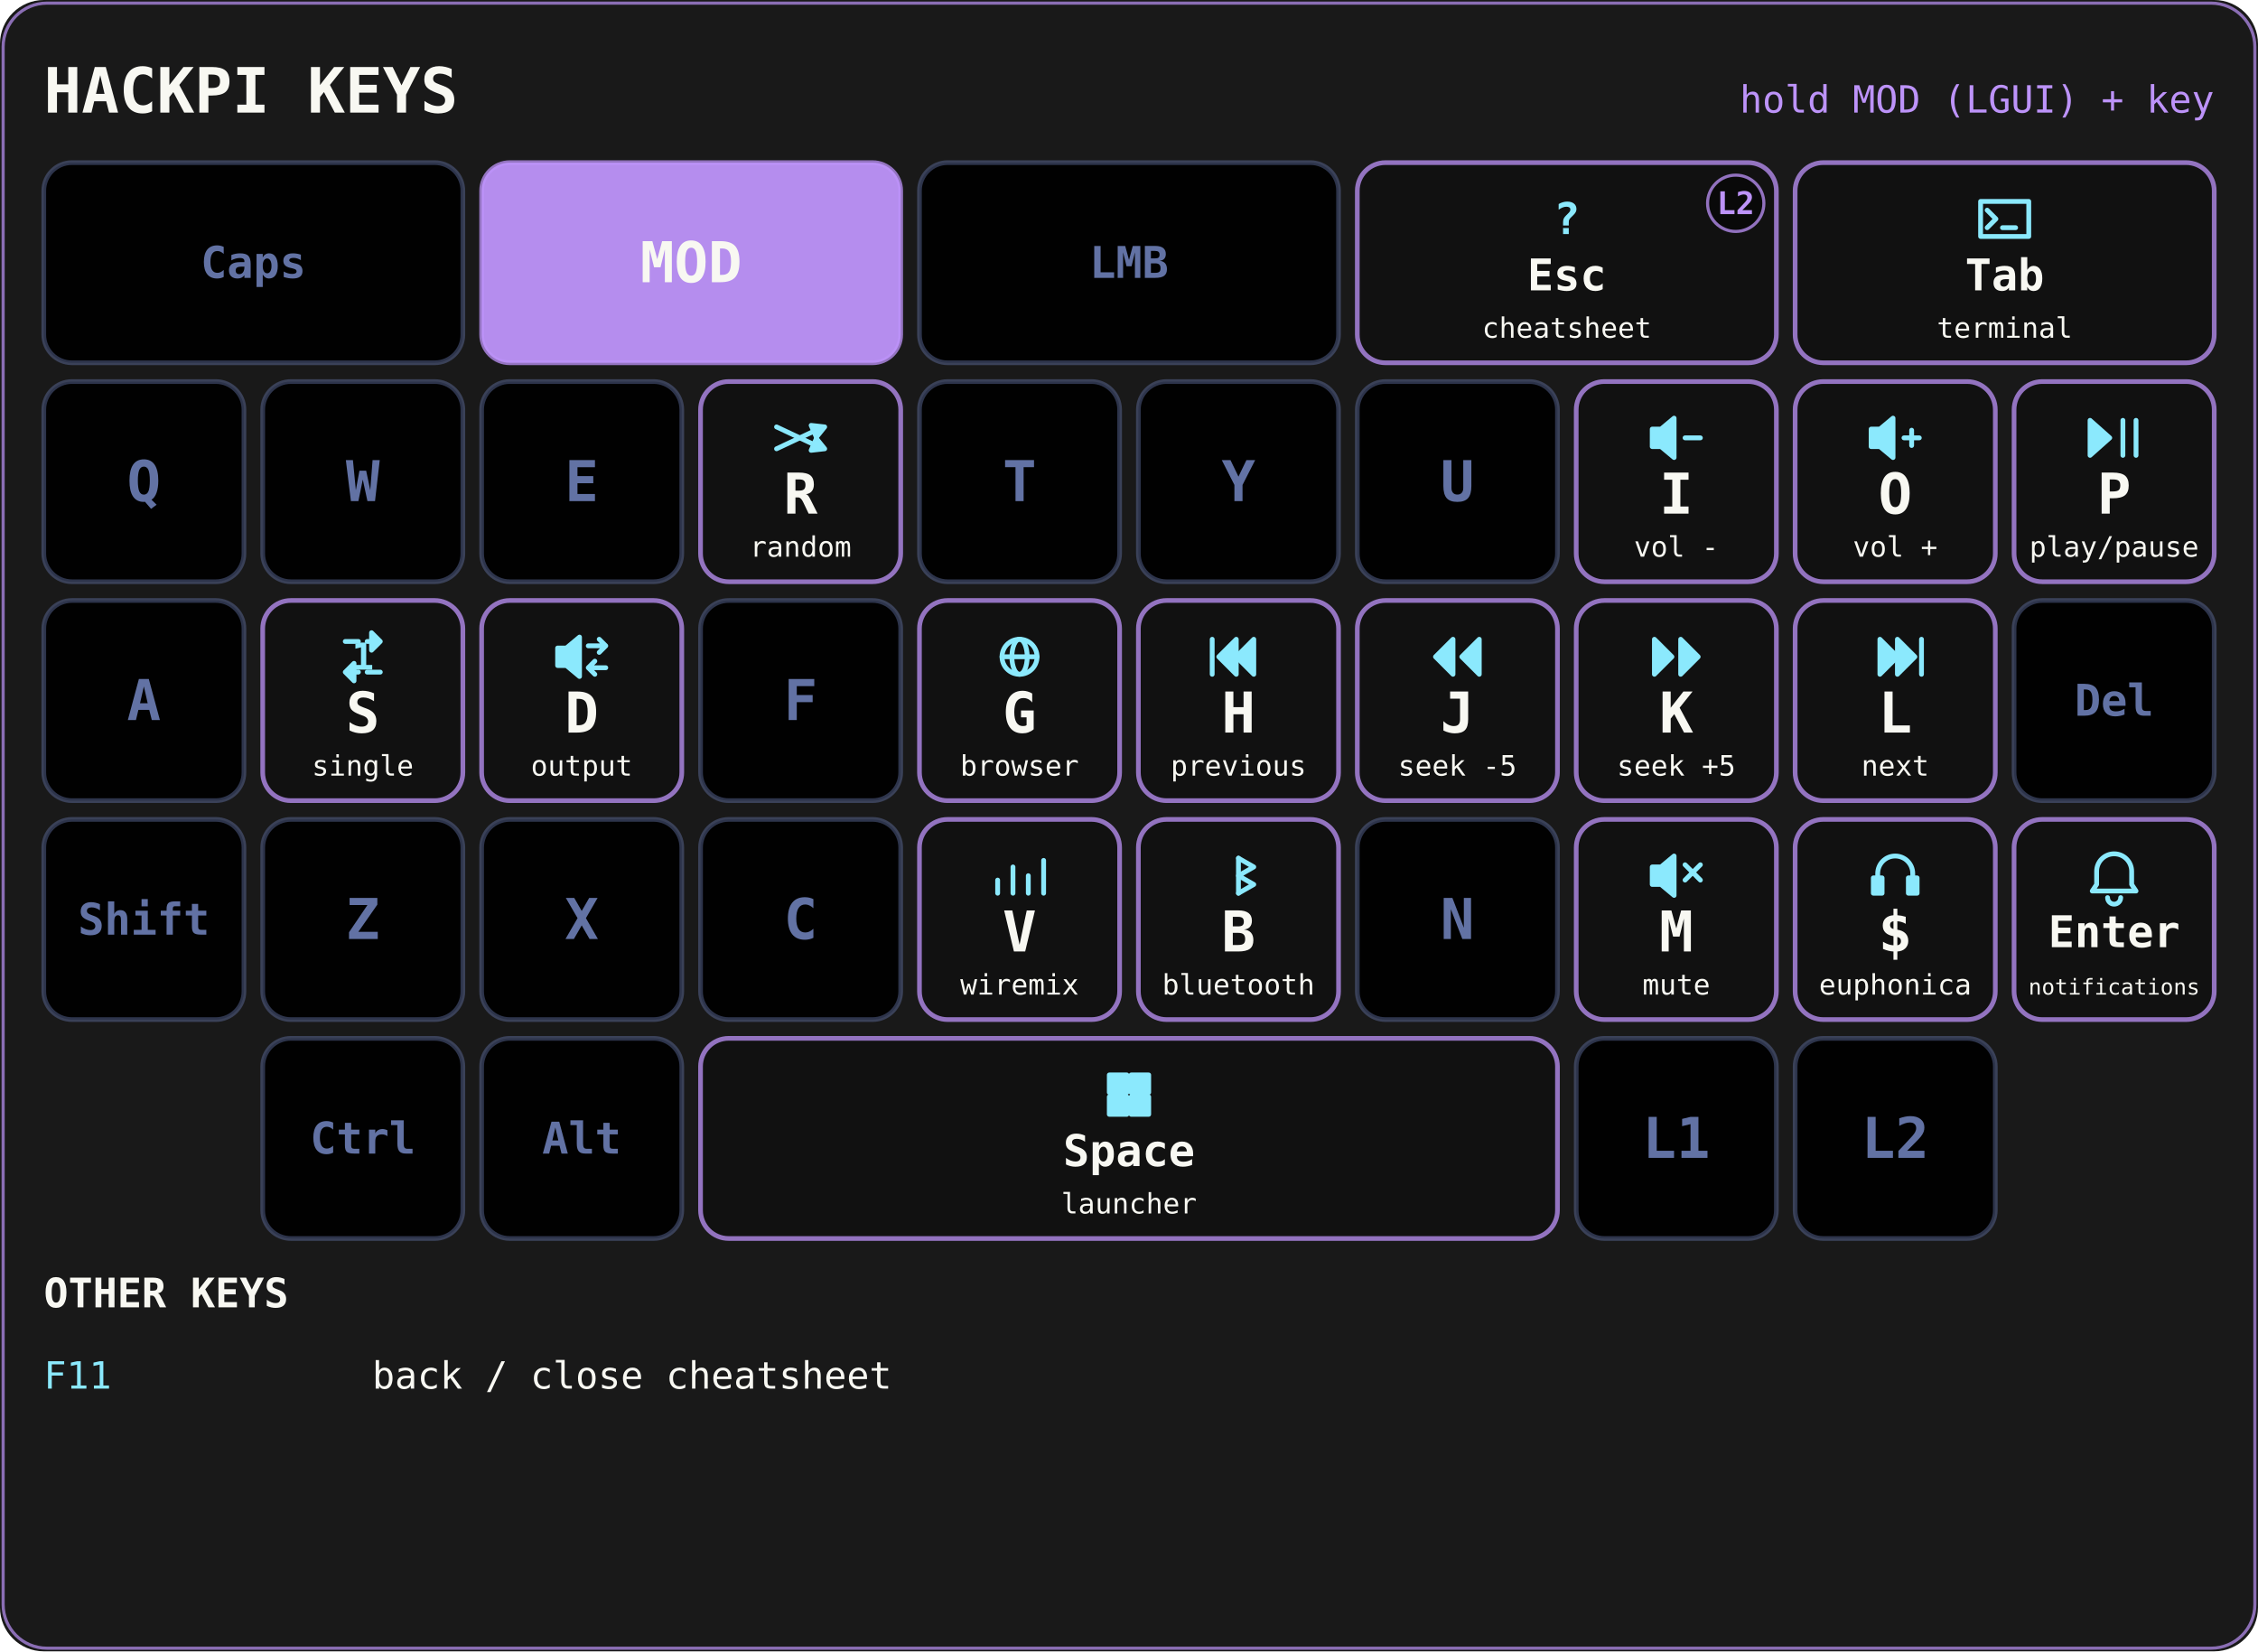
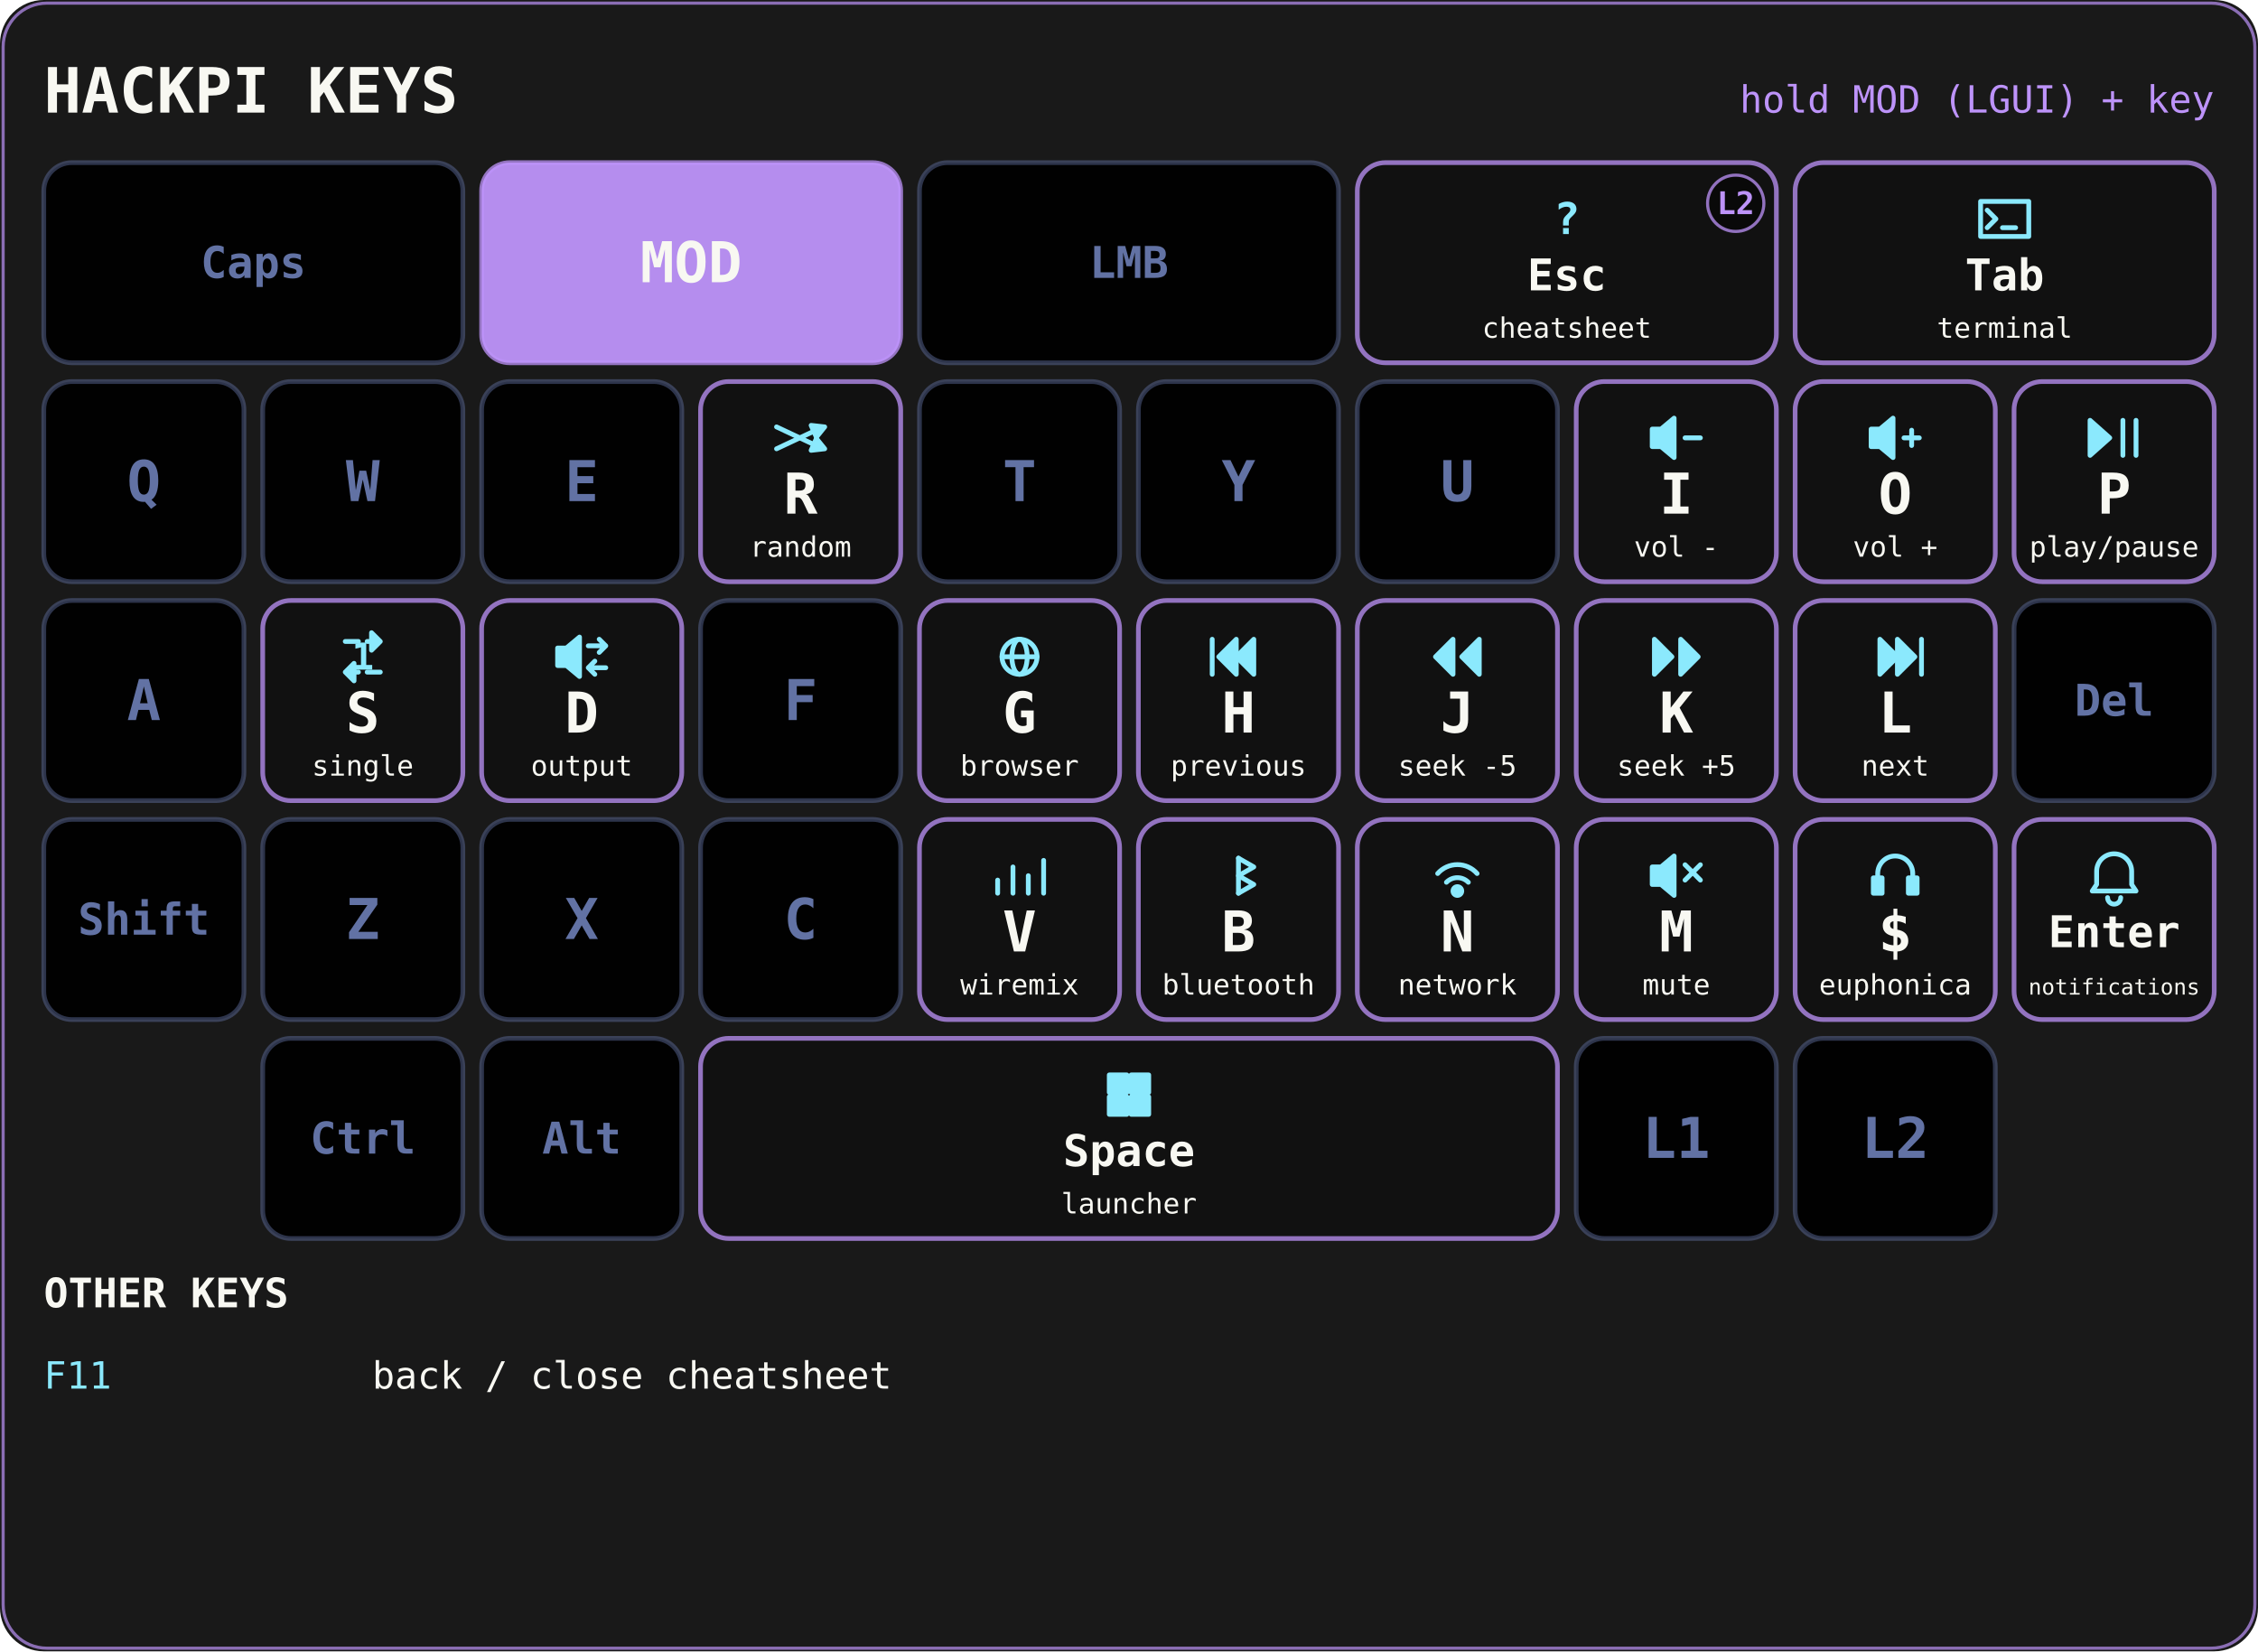
<svg xmlns="http://www.w3.org/2000/svg" width="722" height="528" viewBox="0 0 722 528" font-family="JetBrains Mono, monospace">
  <rect width="722" height="528" rx="14" fill="#000000" fill-opacity="0.9" />
  <rect x="1" y="1" width="720" height="526" rx="14" fill="none" stroke="#bd93f9" stroke-opacity="0.70" stroke-width="1" />
  <text x="14" y="36" font-size="20" font-weight="bold" fill="#f8f8f2">HACKPI KEYS</text>
  <text x="708" y="36" font-size="12" fill="#bd93f9" text-anchor="end">hold MOD (LGUI) + key</text>
  <rect x="14" y="52" width="134" height="64" rx="9" fill="#000000" fill-opacity="0.95" stroke="#6272a4" stroke-opacity="0.45" stroke-width="1.5" />
  <text x="81.0" y="84.0" font-size="14" font-weight="bold" fill="#6272a4" text-anchor="middle" dominant-baseline="central">Caps</text>
  <rect x="154" y="52" width="134" height="64" rx="9" fill="#bd93f9" fill-opacity="0.95" stroke="#bd93f9" stroke-opacity="0.75" stroke-width="1.5" />
  <text x="221.0" y="84.0" font-size="18" font-weight="bold" fill="#f8f8f2" text-anchor="middle" dominant-baseline="central">MOD</text>
  <rect x="294" y="52" width="134" height="64" rx="9" fill="#000000" fill-opacity="0.95" stroke="#6272a4" stroke-opacity="0.45" stroke-width="1.5" />
  <text x="361.0" y="84.0" font-size="14" font-weight="bold" fill="#6272a4" text-anchor="middle" dominant-baseline="central">LMB</text>
  <rect x="434" y="52" width="134" height="64" rx="9" fill="#111111" fill-opacity="0.95" stroke="#bd93f9" stroke-opacity="0.75" stroke-width="1.5" />
  <g transform="translate(501.0,70) scale(0.7)">
    <text x="0" y="0" font-size="20" font-weight="bold" fill="#8be9fd" text-anchor="middle" dominant-baseline="central">?</text>
  </g>
  <text x="501.0" y="108" font-size="9" fill="#f8f8f2" text-anchor="middle">cheatsheet</text>
  <circle cx="555" cy="65" r="9" fill="#000000" fill-opacity="0.45" stroke="#bd93f9" stroke-opacity="0.75" />
  <text x="555" y="65" font-size="10" font-weight="bold" fill="#bd93f9" text-anchor="middle" dominant-baseline="central">L2</text>
  <text x="501.0" y="88.0" font-size="14" font-weight="bold" fill="#f8f8f2" text-anchor="middle" dominant-baseline="central">Esc</text>
  <rect x="574" y="52" width="134" height="64" rx="9" fill="#111111" fill-opacity="0.95" stroke="#bd93f9" stroke-opacity="0.75" stroke-width="1.5" />
  <g transform="translate(641.0,70) scale(0.7)">
    <path d="M -11,-8 L -11,8 L 11,8 L 11,-8 Z" fill="none" stroke="#8be9fd" stroke-width="2.2" stroke-linecap="round" stroke-linejoin="round" />
    <path d="M -8,-4 L -4,0 L -8,4" fill="none" stroke="#8be9fd" stroke-width="2.2" stroke-linecap="round" stroke-linejoin="round" />
    <path d="M -1,4 L 5,4" fill="none" stroke="#8be9fd" stroke-width="2.2" stroke-linecap="round" stroke-linejoin="round" />
  </g>
  <text x="641.0" y="108" font-size="9" fill="#f8f8f2" text-anchor="middle">terminal</text>
  <text x="641.0" y="88.0" font-size="14" font-weight="bold" fill="#f8f8f2" text-anchor="middle" dominant-baseline="central">Tab</text>
  <rect x="14" y="122" width="64" height="64" rx="9" fill="#000000" fill-opacity="0.95" stroke="#6272a4" stroke-opacity="0.45" stroke-width="1.5" />
  <text x="46.0" y="154.0" font-size="18" font-weight="bold" fill="#6272a4" text-anchor="middle" dominant-baseline="central">Q</text>
  <rect x="84" y="122" width="64" height="64" rx="9" fill="#000000" fill-opacity="0.95" stroke="#6272a4" stroke-opacity="0.45" stroke-width="1.5" />
  <text x="116.0" y="154.0" font-size="18" font-weight="bold" fill="#6272a4" text-anchor="middle" dominant-baseline="central">W</text>
  <rect x="154" y="122" width="64" height="64" rx="9" fill="#000000" fill-opacity="0.95" stroke="#6272a4" stroke-opacity="0.45" stroke-width="1.5" />
  <text x="186.0" y="154.0" font-size="18" font-weight="bold" fill="#6272a4" text-anchor="middle" dominant-baseline="central">E</text>
  <rect x="224" y="122" width="64" height="64" rx="9" fill="#111111" fill-opacity="0.95" stroke="#bd93f9" stroke-opacity="0.75" stroke-width="1.5" />
  <g transform="translate(256.0,140) scale(0.7)">
    <path d="M -11,-5 L 6,3" fill="none" stroke="#8be9fd" stroke-width="2.2" stroke-linecap="round" stroke-linejoin="round" />
    <path d="M 11,5 L 4.8,5.7 L 7.2,0.3 Z" fill="#8be9fd" stroke="#8be9fd" stroke-width="2.2" stroke-linecap="round" stroke-linejoin="round" />
    <path d="M -11,5 L 6,-3" fill="none" stroke="#8be9fd" stroke-width="2.2" stroke-linecap="round" stroke-linejoin="round" />
    <path d="M 11,-5 L 7.2,-0.3 L 4.8,-5.7 Z" fill="#8be9fd" stroke="#8be9fd" stroke-width="2.2" stroke-linecap="round" stroke-linejoin="round" />
  </g>
  <text x="256.0" y="178" font-size="9" fill="#f8f8f2" text-anchor="middle">random</text>
  <text x="256.0" y="158.0" font-size="18" font-weight="bold" fill="#f8f8f2" text-anchor="middle" dominant-baseline="central">R</text>
  <rect x="294" y="122" width="64" height="64" rx="9" fill="#000000" fill-opacity="0.95" stroke="#6272a4" stroke-opacity="0.45" stroke-width="1.5" />
  <text x="326.0" y="154.0" font-size="18" font-weight="bold" fill="#6272a4" text-anchor="middle" dominant-baseline="central">T</text>
  <rect x="364" y="122" width="64" height="64" rx="9" fill="#000000" fill-opacity="0.95" stroke="#6272a4" stroke-opacity="0.45" stroke-width="1.5" />
  <text x="396.0" y="154.0" font-size="18" font-weight="bold" fill="#6272a4" text-anchor="middle" dominant-baseline="central">Y</text>
  <rect x="434" y="122" width="64" height="64" rx="9" fill="#000000" fill-opacity="0.95" stroke="#6272a4" stroke-opacity="0.45" stroke-width="1.5" />
  <text x="466.0" y="154.0" font-size="18" font-weight="bold" fill="#6272a4" text-anchor="middle" dominant-baseline="central">U</text>
  <rect x="504" y="122" width="64" height="64" rx="9" fill="#111111" fill-opacity="0.95" stroke="#bd93f9" stroke-opacity="0.75" stroke-width="1.5" />
  <g transform="translate(536.0,140) scale(0.7)">
    <path d="M -11,-4 L -7,-4 L -1,-9 L -1,9 L -7,4 L -11,4 Z" fill="#8be9fd" stroke="#8be9fd" stroke-width="2.2" stroke-linecap="round" stroke-linejoin="round" />
    <path d="M 4,0 L 11,0" fill="none" stroke="#8be9fd" stroke-width="2.2" stroke-linecap="round" stroke-linejoin="round" />
  </g>
  <text x="536.0" y="178" font-size="9" fill="#f8f8f2" text-anchor="middle">vol -</text>
  <text x="536.0" y="158.0" font-size="18" font-weight="bold" fill="#f8f8f2" text-anchor="middle" dominant-baseline="central">I</text>
  <rect x="574" y="122" width="64" height="64" rx="9" fill="#111111" fill-opacity="0.95" stroke="#bd93f9" stroke-opacity="0.75" stroke-width="1.5" />
  <g transform="translate(606.0,140) scale(0.7)">
    <path d="M -11,-4 L -7,-4 L -1,-9 L -1,9 L -7,4 L -11,4 Z" fill="#8be9fd" stroke="#8be9fd" stroke-width="2.2" stroke-linecap="round" stroke-linejoin="round" />
    <path d="M 4,0 L 11,0 M 7.5,-3.5 L 7.5,3.5" fill="none" stroke="#8be9fd" stroke-width="2.2" stroke-linecap="round" stroke-linejoin="round" />
  </g>
  <text x="606.0" y="178" font-size="9" fill="#f8f8f2" text-anchor="middle">vol +</text>
  <text x="606.0" y="158.0" font-size="18" font-weight="bold" fill="#f8f8f2" text-anchor="middle" dominant-baseline="central">O</text>
  <rect x="644" y="122" width="64" height="64" rx="9" fill="#111111" fill-opacity="0.95" stroke="#bd93f9" stroke-opacity="0.75" stroke-width="1.5" />
  <g transform="translate(676.0,140) scale(0.7)">
    <path d="M -11,-8 L -2,0 L -11,8 Z" fill="#8be9fd" stroke="#8be9fd" stroke-width="2.2" stroke-linecap="round" stroke-linejoin="round" />
    <path d="M 4,-8 L 4,8 M 10,-8 L 10,8" fill="none" stroke="#8be9fd" stroke-width="2.2" stroke-linecap="round" stroke-linejoin="round" />
  </g>
  <text x="676.0" y="178" font-size="9" fill="#f8f8f2" text-anchor="middle">play/pause</text>
  <text x="676.0" y="158.0" font-size="18" font-weight="bold" fill="#f8f8f2" text-anchor="middle" dominant-baseline="central">P</text>
  <rect x="14" y="192" width="64" height="64" rx="9" fill="#000000" fill-opacity="0.95" stroke="#6272a4" stroke-opacity="0.45" stroke-width="1.5" />
  <text x="46.0" y="224.0" font-size="18" font-weight="bold" fill="#6272a4" text-anchor="middle" dominant-baseline="central">A</text>
  <rect x="84" y="192" width="64" height="64" rx="9" fill="#111111" fill-opacity="0.95" stroke="#bd93f9" stroke-opacity="0.75" stroke-width="1.5" />
  <g transform="translate(116.0,210) scale(0.7)">
    <path d="M -8,-7 L -2,-7" fill="none" stroke="#8be9fd" stroke-width="2.2" stroke-linecap="round" stroke-linejoin="round" />
    <path d="M 2,-7 L 4,-7" fill="none" stroke="#8be9fd" stroke-width="2.2" stroke-linecap="round" stroke-linejoin="round" />
    <path d="M 8,-7 L 4,-11 L 4,-3 Z" fill="#8be9fd" stroke="#8be9fd" stroke-width="2.2" stroke-linecap="round" stroke-linejoin="round" />
    <path d="M 8,7 L 2,7" fill="none" stroke="#8be9fd" stroke-width="2.2" stroke-linecap="round" stroke-linejoin="round" />
    <path d="M -2,7 L -4,7" fill="none" stroke="#8be9fd" stroke-width="2.2" stroke-linecap="round" stroke-linejoin="round" />
    <path d="M -8,7 L -4,3 L -4,11 Z" fill="#8be9fd" stroke="#8be9fd" stroke-width="2.2" stroke-linecap="round" stroke-linejoin="round" />
    <text x="0" y="0" font-size="17" font-weight="bold" fill="#8be9fd" text-anchor="middle" dominant-baseline="central">1</text>
  </g>
  <text x="116.0" y="248" font-size="9" fill="#f8f8f2" text-anchor="middle">single</text>
  <text x="116.0" y="228.0" font-size="18" font-weight="bold" fill="#f8f8f2" text-anchor="middle" dominant-baseline="central">S</text>
  <rect x="154" y="192" width="64" height="64" rx="9" fill="#111111" fill-opacity="0.95" stroke="#bd93f9" stroke-opacity="0.75" stroke-width="1.5" />
  <g transform="translate(186.0,210) scale(0.7)">
    <path d="M -11,-4 L -7,-4 L -1,-9 L -1,9 L -7,4 L -11,4 Z" fill="#8be9fd" stroke="#8be9fd" stroke-width="2.2" stroke-linecap="round" stroke-linejoin="round" />
    <path d="M 3,-5 L 11,-5 L 8,-8 M 11,-5 L 8,-2" fill="none" stroke="#8be9fd" stroke-width="2.2" stroke-linecap="round" stroke-linejoin="round" />
    <path d="M 11,5 L 3,5 L 6,2 M 3,5 L 6,8" fill="none" stroke="#8be9fd" stroke-width="2.2" stroke-linecap="round" stroke-linejoin="round" />
  </g>
  <text x="186.0" y="248" font-size="9" fill="#f8f8f2" text-anchor="middle">output</text>
  <text x="186.0" y="228.0" font-size="18" font-weight="bold" fill="#f8f8f2" text-anchor="middle" dominant-baseline="central">D</text>
  <rect x="224" y="192" width="64" height="64" rx="9" fill="#000000" fill-opacity="0.95" stroke="#6272a4" stroke-opacity="0.45" stroke-width="1.5" />
  <text x="256.0" y="224.0" font-size="18" font-weight="bold" fill="#6272a4" text-anchor="middle" dominant-baseline="central">F</text>
  <rect x="294" y="192" width="64" height="64" rx="9" fill="#111111" fill-opacity="0.95" stroke="#bd93f9" stroke-opacity="0.75" stroke-width="1.5" />
  <g transform="translate(326.0,210) scale(0.7)">
    <path d="M -8,0 A 8,8 0 1 0 8,0 A 8,8 0 1 0 -8,0" fill="none" stroke="#8be9fd" stroke-width="2.2" stroke-linecap="round" stroke-linejoin="round" />
    <path d="M 0,-8 A 3.5,8 0 1 0 0,8 A 3.5,8 0 1 0 0,-8" fill="none" stroke="#8be9fd" stroke-width="2.2" stroke-linecap="round" stroke-linejoin="round" />
    <path d="M -8,0 L 8,0" fill="none" stroke="#8be9fd" stroke-width="2.2" stroke-linecap="round" stroke-linejoin="round" />
  </g>
  <text x="326.0" y="248" font-size="9" fill="#f8f8f2" text-anchor="middle">browser</text>
  <text x="326.0" y="228.0" font-size="18" font-weight="bold" fill="#f8f8f2" text-anchor="middle" dominant-baseline="central">G</text>
  <rect x="364" y="192" width="64" height="64" rx="9" fill="#111111" fill-opacity="0.95" stroke="#bd93f9" stroke-opacity="0.75" stroke-width="1.5" />
  <g transform="translate(396.0,210) scale(0.7)">
    <path d="M -12,-8 L -12,8" fill="none" stroke="#8be9fd" stroke-width="2.2" stroke-linecap="round" stroke-linejoin="round" />
    <path d="M -9,0 L -1,-8 L -1,8 Z" fill="#8be9fd" stroke="#8be9fd" stroke-width="2.2" stroke-linecap="round" stroke-linejoin="round" />
    <path d="M -1,0 L 7,-8 L 7,8 Z" fill="#8be9fd" stroke="#8be9fd" stroke-width="2.2" stroke-linecap="round" stroke-linejoin="round" />
  </g>
  <text x="396.0" y="248" font-size="9" fill="#f8f8f2" text-anchor="middle">previous</text>
  <text x="396.0" y="228.0" font-size="18" font-weight="bold" fill="#f8f8f2" text-anchor="middle" dominant-baseline="central">H</text>
  <rect x="434" y="192" width="64" height="64" rx="9" fill="#111111" fill-opacity="0.95" stroke="#bd93f9" stroke-opacity="0.75" stroke-width="1.5" />
  <g transform="translate(466.0,210) scale(0.7)">
    <path d="M -2,-8 L -10,0 L -2,8 Z" fill="#8be9fd" stroke="#8be9fd" stroke-width="2.2" stroke-linecap="round" stroke-linejoin="round" />
    <path d="M 10,-8 L 2,0 L 10,8 Z" fill="#8be9fd" stroke="#8be9fd" stroke-width="2.2" stroke-linecap="round" stroke-linejoin="round" />
  </g>
  <text x="466.0" y="248" font-size="9" fill="#f8f8f2" text-anchor="middle">seek -5</text>
  <text x="466.0" y="228.0" font-size="18" font-weight="bold" fill="#f8f8f2" text-anchor="middle" dominant-baseline="central">J</text>
  <rect x="504" y="192" width="64" height="64" rx="9" fill="#111111" fill-opacity="0.95" stroke="#bd93f9" stroke-opacity="0.75" stroke-width="1.5" />
  <g transform="translate(536.0,210) scale(0.7)">
    <path d="M -10,-8 L -2,0 L -10,8 Z" fill="#8be9fd" stroke="#8be9fd" stroke-width="2.2" stroke-linecap="round" stroke-linejoin="round" />
    <path d="M 2,-8 L 10,0 L 2,8 Z" fill="#8be9fd" stroke="#8be9fd" stroke-width="2.2" stroke-linecap="round" stroke-linejoin="round" />
  </g>
  <text x="536.0" y="248" font-size="9" fill="#f8f8f2" text-anchor="middle">seek +5</text>
  <text x="536.0" y="228.0" font-size="18" font-weight="bold" fill="#f8f8f2" text-anchor="middle" dominant-baseline="central">K</text>
  <rect x="574" y="192" width="64" height="64" rx="9" fill="#111111" fill-opacity="0.95" stroke="#bd93f9" stroke-opacity="0.75" stroke-width="1.5" />
  <g transform="translate(606.0,210) scale(0.7)">
    <path d="M 12,-8 L 12,8" fill="none" stroke="#8be9fd" stroke-width="2.2" stroke-linecap="round" stroke-linejoin="round" />
    <path d="M 9,0 L 1,-8 L 1,8 Z" fill="#8be9fd" stroke="#8be9fd" stroke-width="2.2" stroke-linecap="round" stroke-linejoin="round" />
    <path d="M 1,0 L -7,-8 L -7,8 Z" fill="#8be9fd" stroke="#8be9fd" stroke-width="2.2" stroke-linecap="round" stroke-linejoin="round" />
  </g>
  <text x="606.0" y="248" font-size="9" fill="#f8f8f2" text-anchor="middle">next</text>
  <text x="606.0" y="228.0" font-size="18" font-weight="bold" fill="#f8f8f2" text-anchor="middle" dominant-baseline="central">L</text>
  <rect x="644" y="192" width="64" height="64" rx="9" fill="#000000" fill-opacity="0.95" stroke="#6272a4" stroke-opacity="0.45" stroke-width="1.5" />
  <text x="676.0" y="224.0" font-size="14" font-weight="bold" fill="#6272a4" text-anchor="middle" dominant-baseline="central">Del</text>
  <rect x="14" y="262" width="64" height="64" rx="9" fill="#000000" fill-opacity="0.95" stroke="#6272a4" stroke-opacity="0.45" stroke-width="1.5" />
  <text x="46.0" y="294.0" font-size="14" font-weight="bold" fill="#6272a4" text-anchor="middle" dominant-baseline="central">Shift</text>
  <rect x="84" y="262" width="64" height="64" rx="9" fill="#000000" fill-opacity="0.95" stroke="#6272a4" stroke-opacity="0.45" stroke-width="1.5" />
  <text x="116.0" y="294.0" font-size="18" font-weight="bold" fill="#6272a4" text-anchor="middle" dominant-baseline="central">Z</text>
  <rect x="154" y="262" width="64" height="64" rx="9" fill="#000000" fill-opacity="0.95" stroke="#6272a4" stroke-opacity="0.45" stroke-width="1.5" />
  <text x="186.0" y="294.0" font-size="18" font-weight="bold" fill="#6272a4" text-anchor="middle" dominant-baseline="central">X</text>
  <rect x="224" y="262" width="64" height="64" rx="9" fill="#000000" fill-opacity="0.95" stroke="#6272a4" stroke-opacity="0.45" stroke-width="1.5" />
  <text x="256.0" y="294.0" font-size="18" font-weight="bold" fill="#6272a4" text-anchor="middle" dominant-baseline="central">C</text>
  <rect x="294" y="262" width="64" height="64" rx="9" fill="#111111" fill-opacity="0.95" stroke="#bd93f9" stroke-opacity="0.75" stroke-width="1.5" />
  <g transform="translate(326.0,280) scale(0.7)">
    <path d="M -10,8 L -10,2" fill="none" stroke="#8be9fd" stroke-width="2.2" stroke-linecap="round" stroke-linejoin="round" />
    <path d="M -3,8 L -3,-4" fill="none" stroke="#8be9fd" stroke-width="2.2" stroke-linecap="round" stroke-linejoin="round" />
    <path d="M 4,8 L 4,0" fill="none" stroke="#8be9fd" stroke-width="2.2" stroke-linecap="round" stroke-linejoin="round" />
    <path d="M 11,8 L 11,-7" fill="none" stroke="#8be9fd" stroke-width="2.2" stroke-linecap="round" stroke-linejoin="round" />
  </g>
  <text x="326.0" y="318" font-size="9" fill="#f8f8f2" text-anchor="middle">wiremix</text>
  <text x="326.0" y="298.0" font-size="18" font-weight="bold" fill="#f8f8f2" text-anchor="middle" dominant-baseline="central">V</text>
  <rect x="364" y="262" width="64" height="64" rx="9" fill="#111111" fill-opacity="0.95" stroke="#bd93f9" stroke-opacity="0.75" stroke-width="1.5" />
  <g transform="translate(396.0,280) scale(0.7)">
    <path d="M 0,-8 L 0,8" fill="none" stroke="#8be9fd" stroke-width="2.2" stroke-linecap="round" stroke-linejoin="round" />
    <path d="M 0,-8 L 7,-4 L 0,0 L 7,4 L 0,8" fill="none" stroke="#8be9fd" stroke-width="2.2" stroke-linecap="round" stroke-linejoin="round" />
  </g>
  <text x="396.0" y="318" font-size="9" fill="#f8f8f2" text-anchor="middle">bluetooth</text>
  <text x="396.0" y="298.0" font-size="18" font-weight="bold" fill="#f8f8f2" text-anchor="middle" dominant-baseline="central">B</text>
-   <rect x="434" y="262" width="64" height="64" rx="9" fill="#000000" fill-opacity="0.95" stroke="#6272a4" stroke-opacity="0.45" stroke-width="1.5" />
-   <text x="466.0" y="294.0" font-size="18" font-weight="bold" fill="#6272a4" text-anchor="middle" dominant-baseline="central">N</text>
+   <rect x="434" y="262" width="64" height="64" rx="9" fill="#111111" fill-opacity="0.95" stroke="#bd93f9" stroke-opacity="0.75" stroke-width="1.5" />
+   <g transform="translate(466.0,280) scale(0.7)">
+     <path d="M -9,-1 A 12,12 0 0 1 9,-1" fill="none" stroke="#8be9fd" stroke-width="2.2" stroke-linecap="round" stroke-linejoin="round" />
+     <path d="M -5,3 A 7,7 0 0 1 5,3" fill="none" stroke="#8be9fd" stroke-width="2.2" stroke-linecap="round" stroke-linejoin="round" />
+     <path d="M -2,7 A 2,2 0 1 1 2,7 A 2,2 0 1 1 -2,7" fill="#8be9fd" stroke="#8be9fd" stroke-width="2.2" stroke-linecap="round" stroke-linejoin="round" />
+   </g>
+   <text x="466.0" y="318" font-size="9" fill="#f8f8f2" text-anchor="middle">network</text>
+   <text x="466.0" y="298.0" font-size="18" font-weight="bold" fill="#f8f8f2" text-anchor="middle" dominant-baseline="central">N</text>
  <rect x="504" y="262" width="64" height="64" rx="9" fill="#111111" fill-opacity="0.95" stroke="#bd93f9" stroke-opacity="0.75" stroke-width="1.5" />
  <g transform="translate(536.0,280) scale(0.7)">
    <path d="M -11,-4 L -7,-4 L -1,-9 L -1,9 L -7,4 L -11,4 Z" fill="#8be9fd" stroke="#8be9fd" stroke-width="2.2" stroke-linecap="round" stroke-linejoin="round" />
    <path d="M 4,-5 L 11,2 M 11,-5 L 4,2" fill="none" stroke="#8be9fd" stroke-width="2.2" stroke-linecap="round" stroke-linejoin="round" />
  </g>
  <text x="536.0" y="318" font-size="9" fill="#f8f8f2" text-anchor="middle">mute</text>
  <text x="536.0" y="298.0" font-size="18" font-weight="bold" fill="#f8f8f2" text-anchor="middle" dominant-baseline="central">M</text>
  <rect x="574" y="262" width="64" height="64" rx="9" fill="#111111" fill-opacity="0.95" stroke="#bd93f9" stroke-opacity="0.75" stroke-width="1.5" />
  <g transform="translate(606.0,280) scale(0.7)">
    <path d="M -8,2 L -8,-1 A 8,8 0 0 1 8,-1 L 8,2" fill="none" stroke="#8be9fd" stroke-width="2.2" stroke-linecap="round" stroke-linejoin="round" />
    <path d="M -10,1 L -6,1 L -6,8 L -10,8 Z" fill="#8be9fd" stroke="#8be9fd" stroke-width="2.2" stroke-linecap="round" stroke-linejoin="round" />
    <path d="M 6,1 L 10,1 L 10,8 L 6,8 Z" fill="#8be9fd" stroke="#8be9fd" stroke-width="2.2" stroke-linecap="round" stroke-linejoin="round" />
  </g>
  <text x="606.0" y="318" font-size="9" fill="#f8f8f2" text-anchor="middle">euphonica</text>
  <text x="606.0" y="298.0" font-size="18" font-weight="bold" fill="#f8f8f2" text-anchor="middle" dominant-baseline="central">$</text>
  <rect x="644" y="262" width="64" height="64" rx="9" fill="#111111" fill-opacity="0.95" stroke="#bd93f9" stroke-opacity="0.75" stroke-width="1.5" />
  <g transform="translate(676.0,280) scale(0.7)">
    <path d="M -8,4 L -8,-2 A 8,8 0 0 1 8,-2 L 8,4 L 10,7 L -10,7 Z" fill="none" stroke="#8be9fd" stroke-width="2.2" stroke-linecap="round" stroke-linejoin="round" />
    <path d="M -3,10 A 3,3 0 0 0 3,10" fill="none" stroke="#8be9fd" stroke-width="2.2" stroke-linecap="round" stroke-linejoin="round" />
  </g>
  <text x="676.0" y="318" font-size="7.0" fill="#f8f8f2" text-anchor="middle">notifications</text>
  <text x="676.0" y="298.0" font-size="14" font-weight="bold" fill="#f8f8f2" text-anchor="middle" dominant-baseline="central">Enter</text>
  <rect x="84" y="332" width="64" height="64" rx="9" fill="#000000" fill-opacity="0.95" stroke="#6272a4" stroke-opacity="0.45" stroke-width="1.5" />
  <text x="116.0" y="364.0" font-size="14" font-weight="bold" fill="#6272a4" text-anchor="middle" dominant-baseline="central">Ctrl</text>
  <rect x="154" y="332" width="64" height="64" rx="9" fill="#000000" fill-opacity="0.95" stroke="#6272a4" stroke-opacity="0.45" stroke-width="1.5" />
  <text x="186.0" y="364.0" font-size="14" font-weight="bold" fill="#6272a4" text-anchor="middle" dominant-baseline="central">Alt</text>
  <rect x="224" y="332" width="274" height="64" rx="9" fill="#111111" fill-opacity="0.95" stroke="#bd93f9" stroke-opacity="0.75" stroke-width="1.5" />
  <g transform="translate(361.0,350) scale(0.7)">
    <path d="M -9,-9 L -1,-9 L -1,-1 L -9,-1 Z" fill="#8be9fd" stroke="#8be9fd" stroke-width="2.2" stroke-linecap="round" stroke-linejoin="round" />
    <path d="M 1,-9 L 9,-9 L 9,-1 L 1,-1 Z" fill="#8be9fd" stroke="#8be9fd" stroke-width="2.2" stroke-linecap="round" stroke-linejoin="round" />
    <path d="M -9,1 L -1,1 L -1,9 L -9,9 Z" fill="#8be9fd" stroke="#8be9fd" stroke-width="2.2" stroke-linecap="round" stroke-linejoin="round" />
    <path d="M 1,1 L 9,1 L 9,9 L 1,9 Z" fill="#8be9fd" stroke="#8be9fd" stroke-width="2.2" stroke-linecap="round" stroke-linejoin="round" />
  </g>
  <text x="361.0" y="388" font-size="9" fill="#f8f8f2" text-anchor="middle">launcher</text>
  <text x="361.0" y="368.0" font-size="14" font-weight="bold" fill="#f8f8f2" text-anchor="middle" dominant-baseline="central">Space</text>
  <rect x="504" y="332" width="64" height="64" rx="9" fill="#000000" fill-opacity="0.95" stroke="#6272a4" stroke-opacity="0.45" stroke-width="1.5" />
  <text x="536.0" y="364.0" font-size="18" font-weight="bold" fill="#6272a4" text-anchor="middle" dominant-baseline="central">L1</text>
  <rect x="574" y="332" width="64" height="64" rx="9" fill="#000000" fill-opacity="0.95" stroke="#6272a4" stroke-opacity="0.45" stroke-width="1.5" />
  <text x="606.0" y="364.0" font-size="18" font-weight="bold" fill="#6272a4" text-anchor="middle" dominant-baseline="central">L2</text>
  <text x="14" y="418" font-size="13" font-weight="bold" fill="#f8f8f2">OTHER KEYS</text>
  <text x="14" y="444" font-size="12" fill="#8be9fd">F11</text>
  <text x="119" y="444" font-size="12" fill="#f8f8f2">back / close cheatsheet</text>
</svg>
